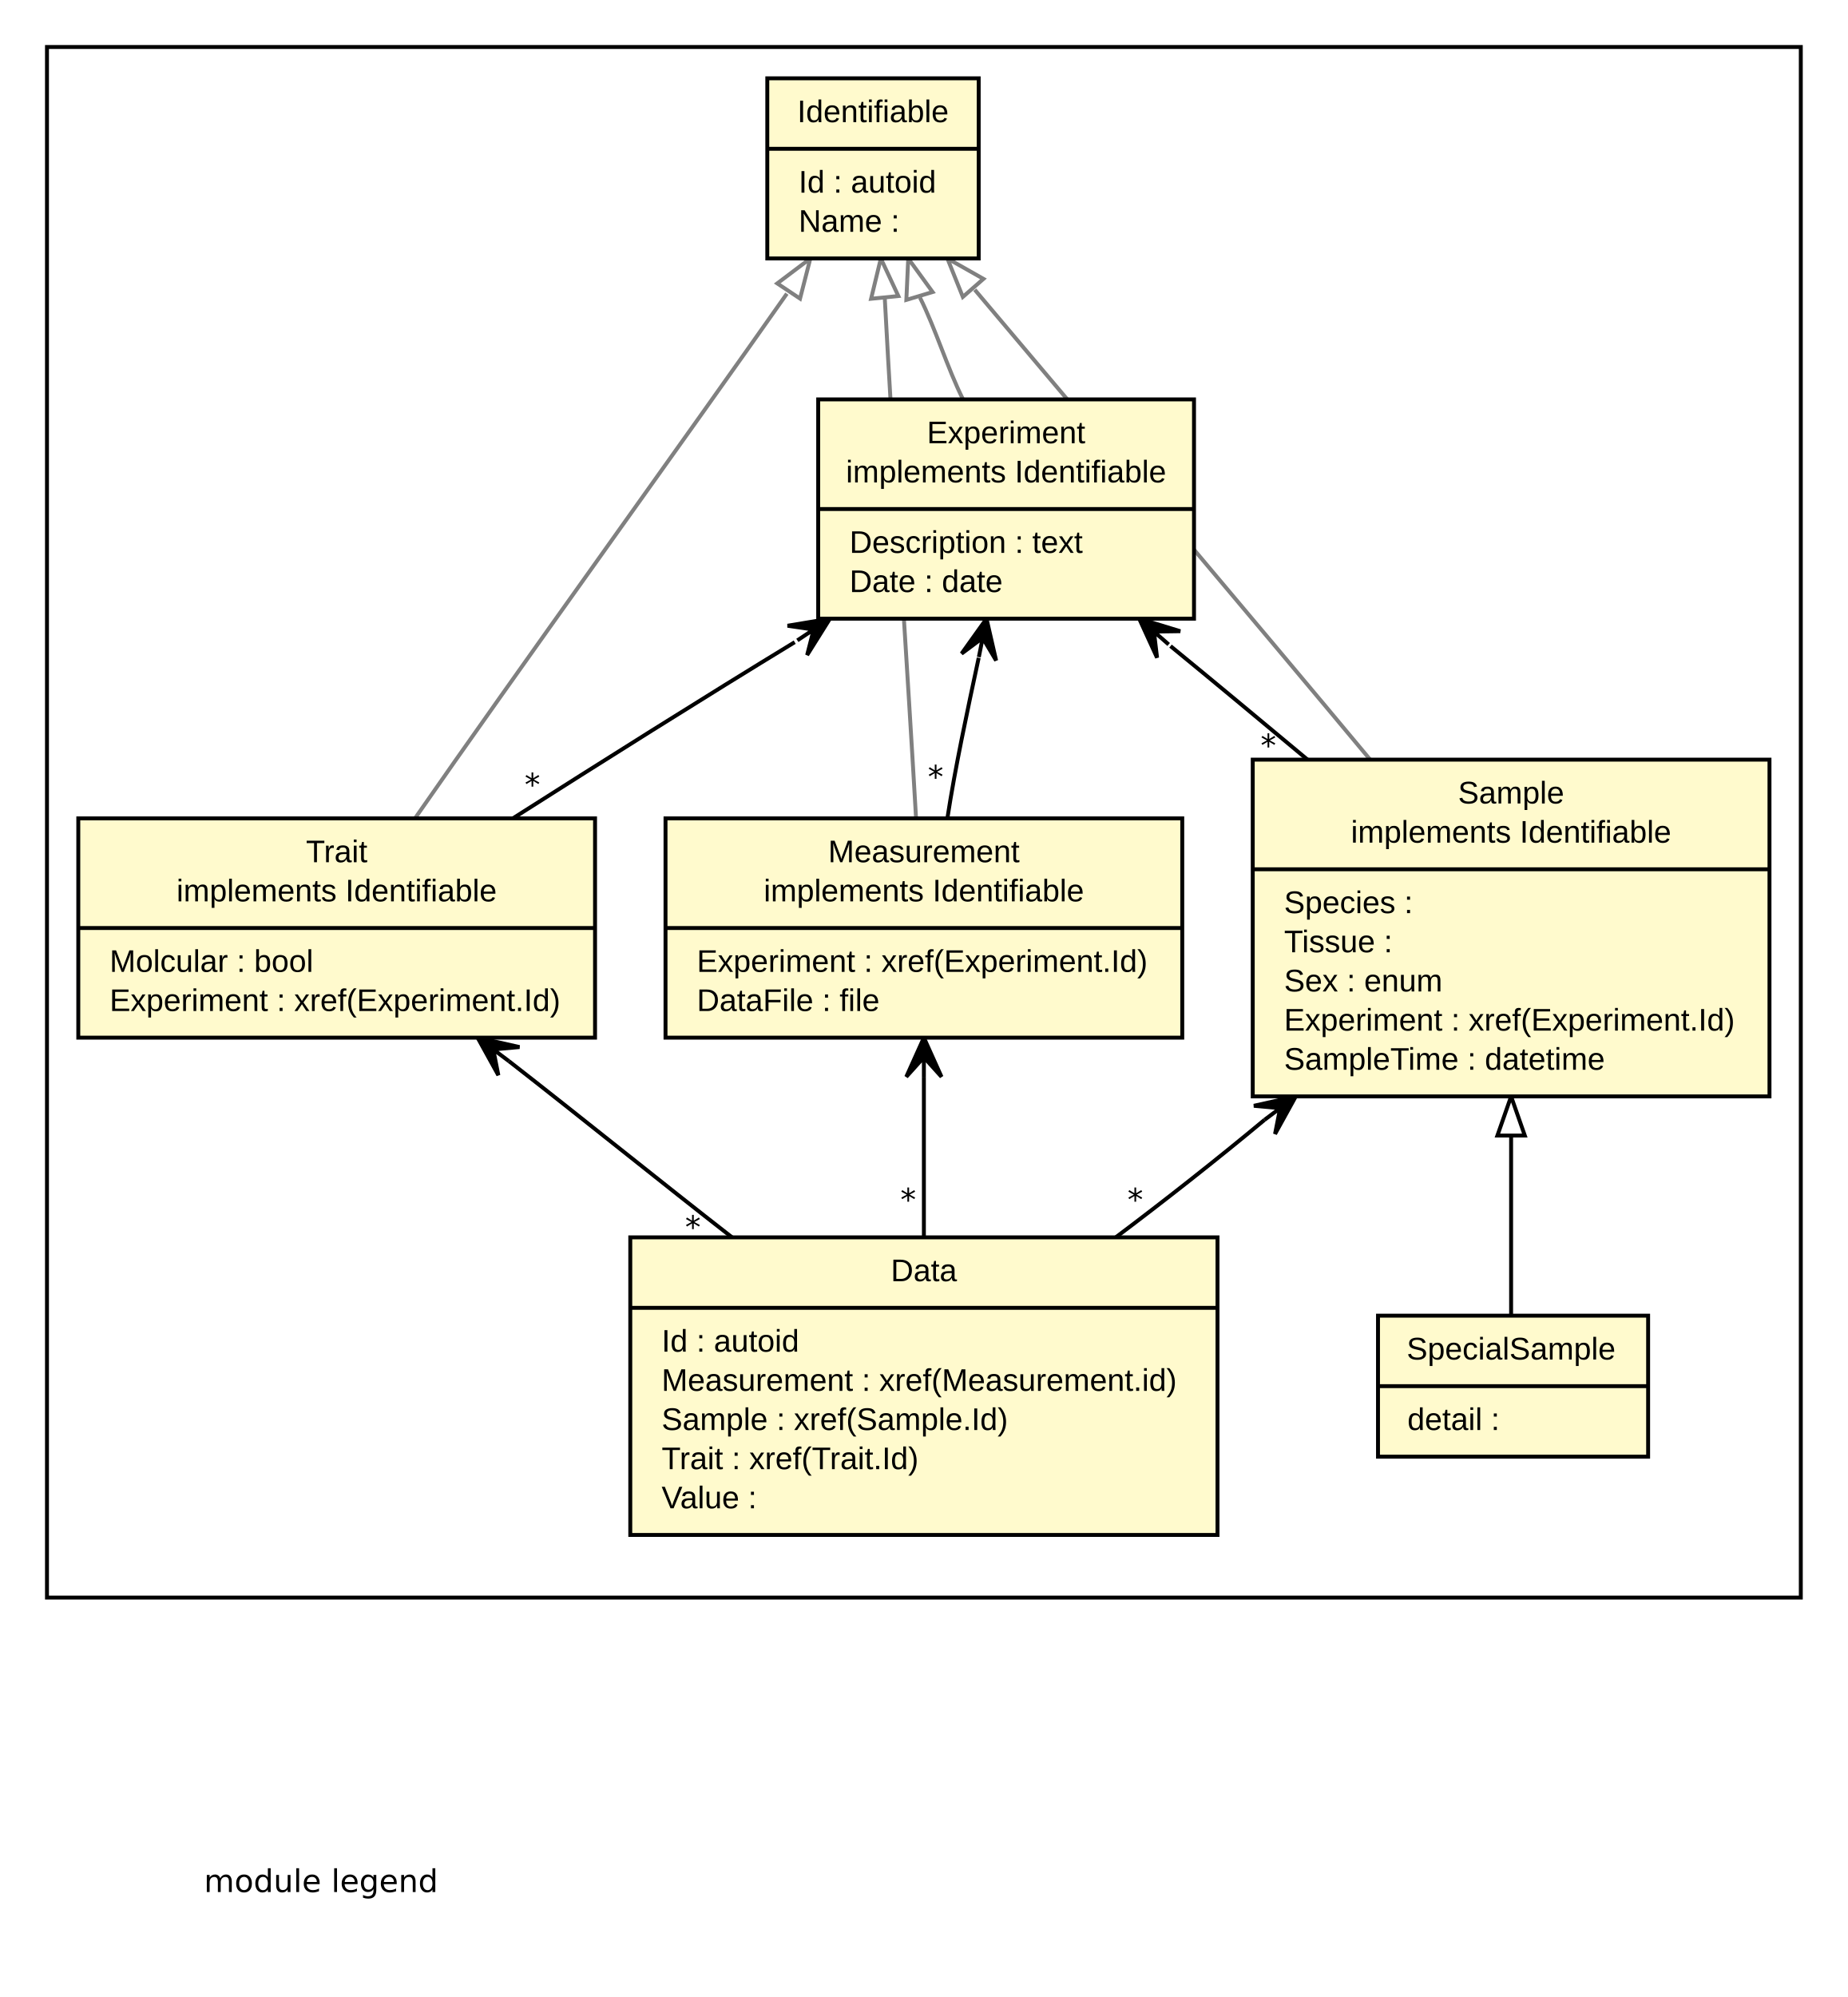
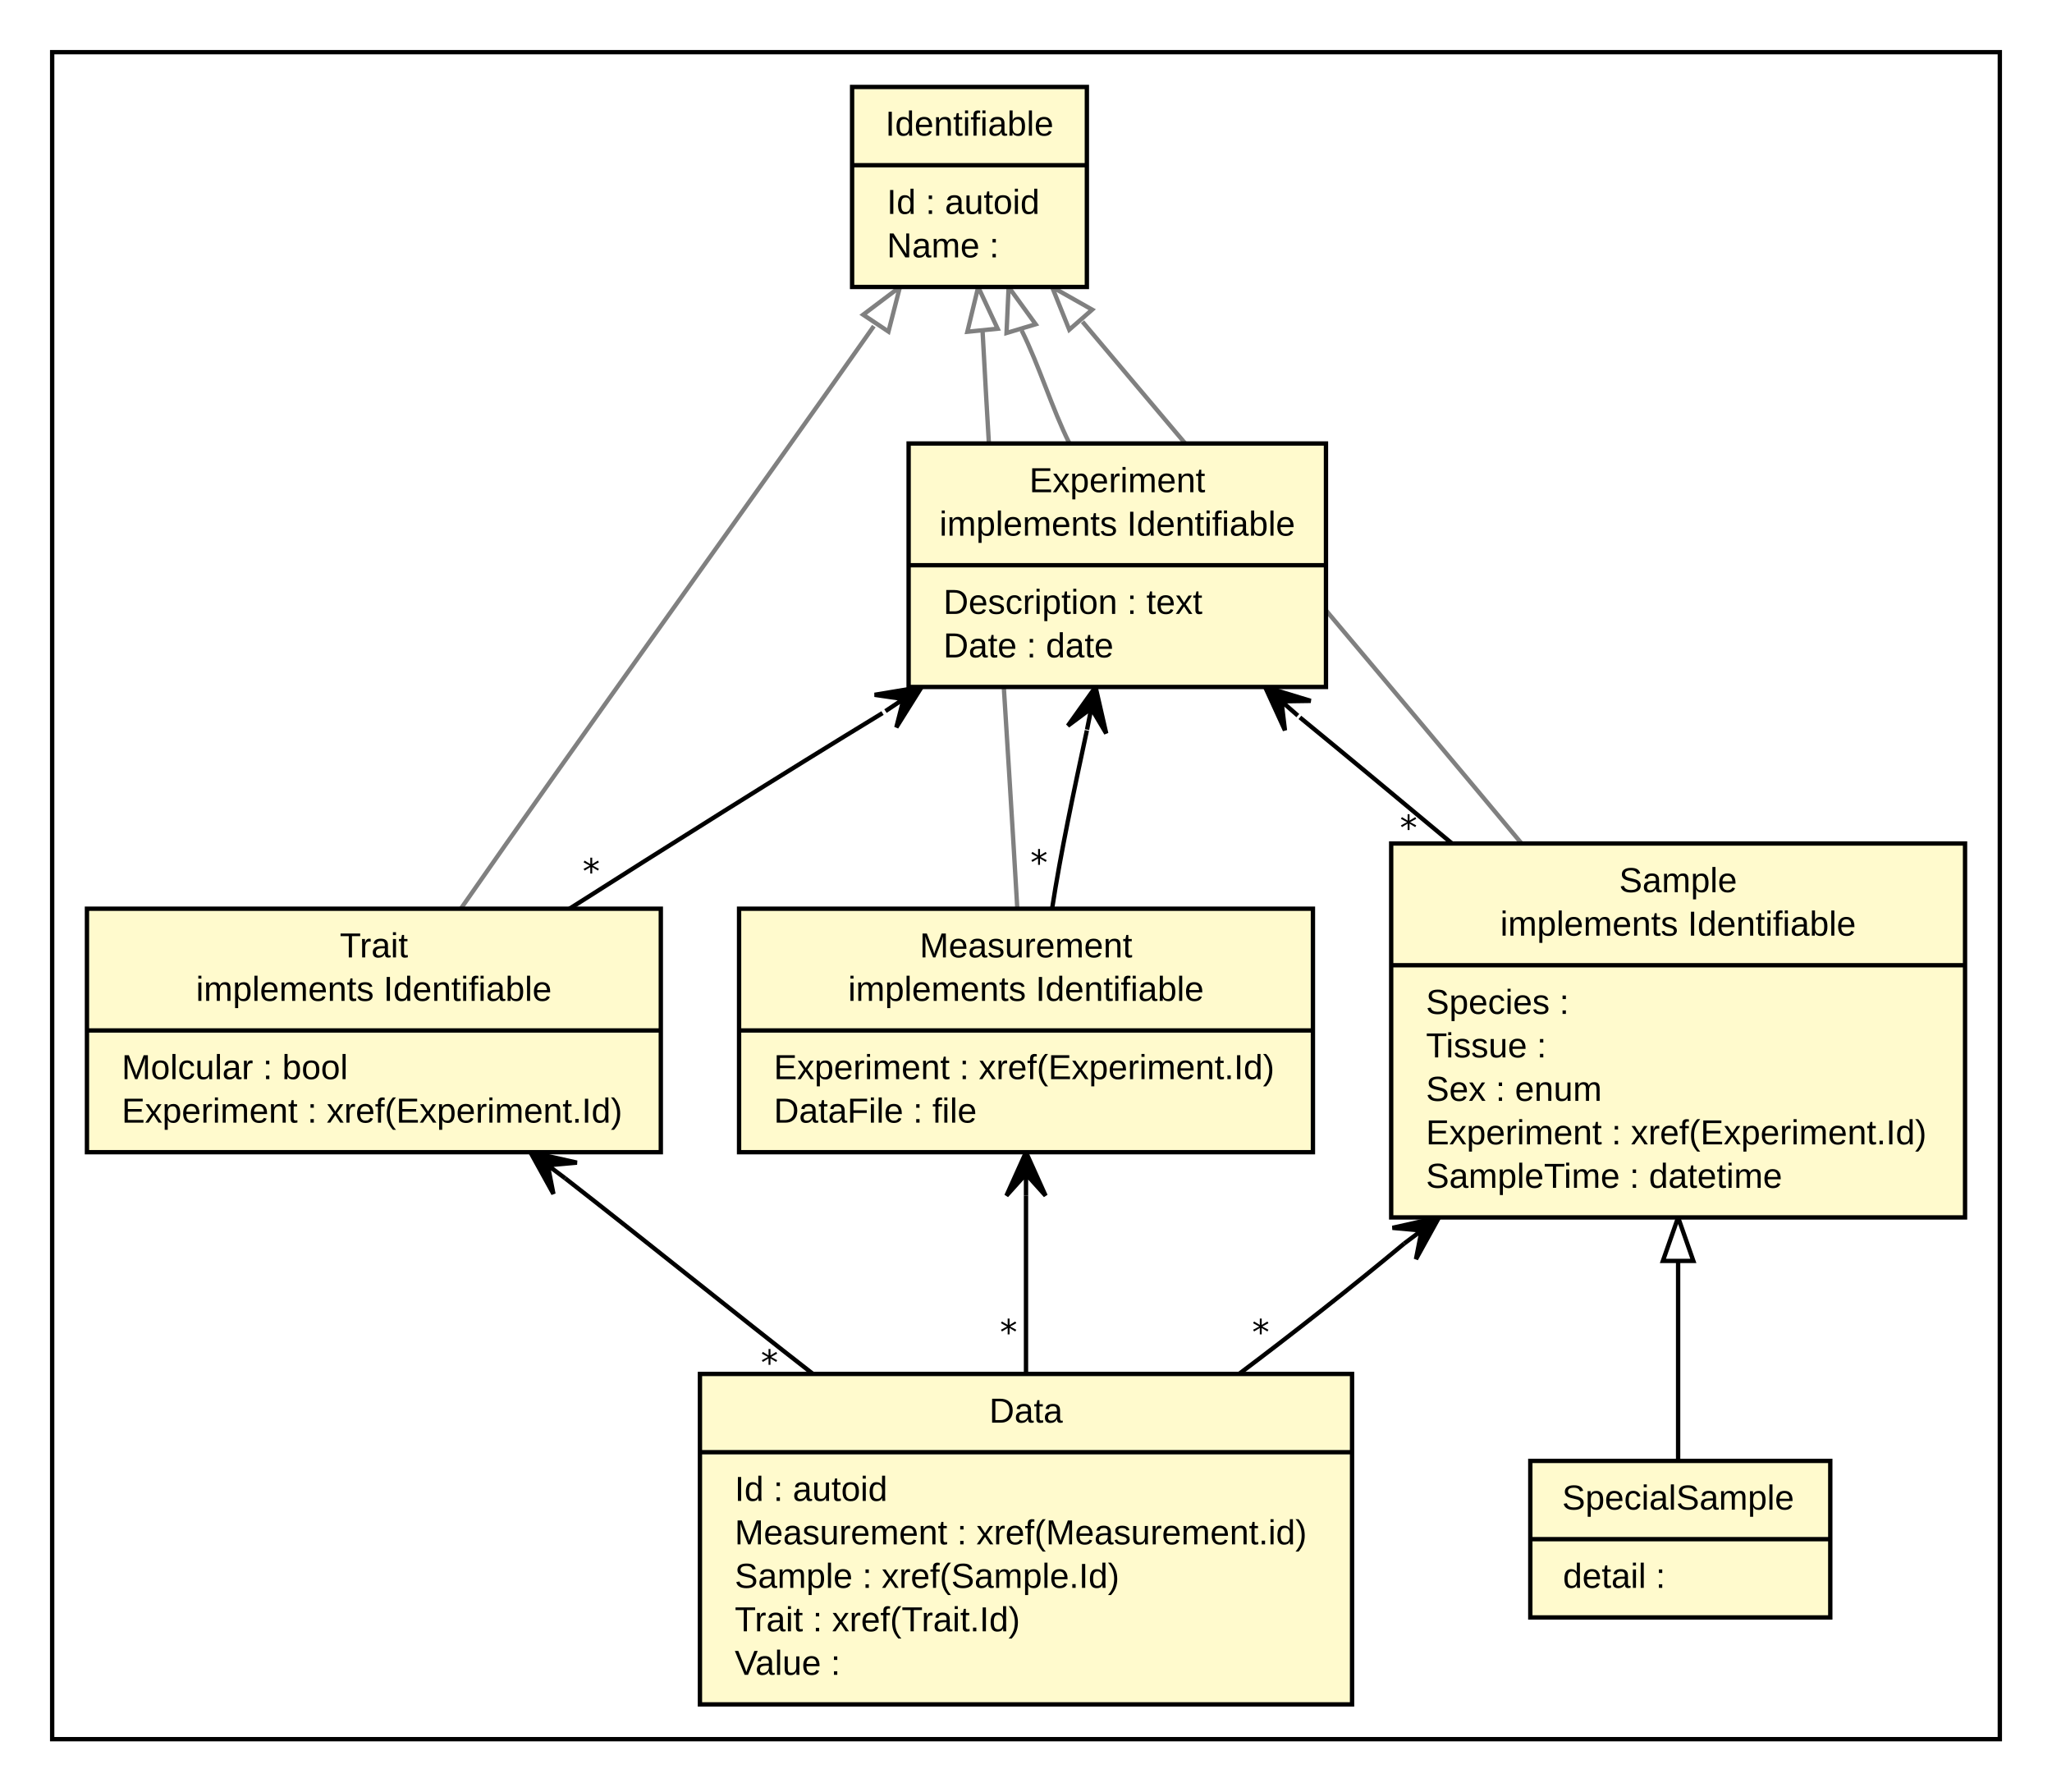
- <svg xmlns="http://www.w3.org/2000/svg" width="472pt" height="510pt" viewBox="0.00 0.00 472.00 510.00">
-   <g id="graph0" class="graph" transform="scale(1 1) rotate(0) translate(4 506)">
-     <polygon style="fill:white;stroke:white;" points="-4,4 -4,-506 468,-506 468,4 -4,4" />
+ <svg xmlns="http://www.w3.org/2000/svg" width="472pt" height="412pt" viewBox="0.00 0.00 472.00 412.00">
+   <g id="graph0" class="graph" transform="scale(1 1) rotate(0) translate(4 408)">
+     <polygon style="fill:white;stroke:white;" points="-4,4 -4,-408 468,-408 468,4 -4,4" />
    <g id="cluster2" class="cluster">
-       <polygon style="fill:none;stroke:white;" points="37,-16 37,-86 119,-86 119,-16 37,-16" />
-       <text text-anchor="middle" x="78" y="-22.8" style="font-family:Bitstream Vera Sans;font-size:8.00;">module legend</text>
+       <polygon style="fill:white;stroke:black;" points="8,-8 8,-396 456,-396 456,-8 8,-8" />
    </g>
-     <g id="cluster3" class="cluster">
-       <polygon style="fill:white;stroke:black;" points="8,-98 8,-494 456,-494 456,-98 8,-98" />
+     <g id="edge3" class="edge">
+       <path style="fill:none;stroke:grey;" d="M242,-306C238,-314 235,-324 231,-332" />
+       <polygon style="fill:none;stroke:grey;" points="227.521,-331.416 228,-342 234.226,-333.427 227.521,-331.416" />
    </g>
-     <g id="edge4" class="edge">
-       <path style="fill:none;stroke:grey;" d="M242,-404C238,-412 235,-422 231,-430" />
-       <polygon style="fill:none;stroke:grey;" points="227.521,-429.416 228,-440 234.226,-431.427 227.521,-429.416" />
+     <g id="edge5" class="edge">
+       <path style="fill:none;stroke:grey;" d="M346,-214C316,-250 272,-302 245,-334" />
+       <polygon style="fill:none;stroke:grey;" points="241.951,-332.169 238,-342 247.219,-336.779 241.951,-332.169" />
    </g>
-     <g id="edge6" class="edge">
-       <path style="fill:none;stroke:grey;" d="M346,-312C316,-348 272,-400 245,-432" />
-       <polygon style="fill:none;stroke:grey;" points="241.951,-430.169 238,-440 247.219,-434.779 241.951,-430.169" />
+     <g id="edge13" class="edge">
+       <path style="fill:none;stroke:black;" d="M330,-214C318,-224 306,-234 295,-243" />
+       <polygon style="fill:black;stroke:black;" points="287,-250 291.563,-240.028 290.763,-246.707 294.526,-243.415 294.526,-243.415 294.526,-243.415 290.763,-246.707 297.489,-246.802 287,-250 287,-250" />
+       <text text-anchor="middle" x="320" y="-214.8" style="font-family:Bitstream Vera Sans;font-size:8.00;">*</text>
    </g>
-     <g id="edge14" class="edge">
-       <path style="fill:none;stroke:black;" d="M330,-312C318,-322 306,-332 295,-341" />
-       <polygon style="fill:black;stroke:black;" points="287,-348 291.563,-338.028 290.763,-344.707 294.526,-341.415 294.526,-341.415 294.526,-341.415 290.763,-344.707 297.489,-344.802 287,-348 287,-348" />
-       <text text-anchor="middle" x="320" y="-312.8" style="font-family:Bitstream Vera Sans;font-size:8.00;">*</text>
+     <g id="edge11" class="edge">
+       <path style="fill:none;stroke:black;" d="M382,-72C382,-84 382,-102 382,-118" />
+       <polygon style="fill:none;stroke:black;" points="378.5,-118 382,-128 385.5,-118 378.5,-118" />
    </g>
-     <g id="edge12" class="edge">
-       <path style="fill:none;stroke:black;" d="M382,-170C382,-182 382,-200 382,-216" />
-       <polygon style="fill:none;stroke:black;" points="378.5,-216 382,-226 385.5,-216 378.5,-216" />
+     <g id="edge7" class="edge">
+       <path style="fill:none;stroke:grey;" d="M102,-199C127,-235 171,-296 197,-333" />
+       <polygon style="fill:none;stroke:grey;" points="194.541,-335.621 203,-342 200.365,-331.738 194.541,-335.621" />
    </g>
-     <g id="edge8" class="edge">
-       <path style="fill:none;stroke:grey;" d="M102,-297C127,-333 171,-394 197,-431" />
-       <polygon style="fill:none;stroke:grey;" points="194.541,-433.621 203,-440 200.365,-429.738 194.541,-433.621" />
+     <g id="edge15" class="edge">
+       <path style="fill:none;stroke:black;" d="M127,-199C149,-213 176,-230 199,-244" />
+       <polygon style="fill:black;stroke:black;" points="208,-250 197.183,-248.197 203.84,-247.226 199.679,-244.453 199.679,-244.453 199.679,-244.453 203.84,-247.226 202.176,-240.709 208,-250 208,-250" />
+       <text text-anchor="middle" x="132" y="-204.8" style="font-family:Bitstream Vera Sans;font-size:8.00;">*</text>
    </g>
-     <g id="edge16" class="edge">
-       <path style="fill:none;stroke:black;" d="M127,-297C149,-311 176,-328 199,-342" />
-       <polygon style="fill:black;stroke:black;" points="208,-348 197.183,-346.197 203.84,-345.226 199.679,-342.453 199.679,-342.453 199.679,-342.453 203.84,-345.226 202.176,-338.709 208,-348 208,-348" />
-       <text text-anchor="middle" x="132" y="-302.8" style="font-family:Bitstream Vera Sans;font-size:8.00;">*</text>
+     <g id="edge9" class="edge">
+       <path style="fill:none;stroke:grey;" d="M230,-199C228,-234 224,-294 222,-332" />
+       <polygon style="fill:none;stroke:grey;" points="218.512,-331.701 221,-342 225.478,-332.398 218.512,-331.701" />
    </g>
-     <g id="edge10" class="edge">
-       <path style="fill:none;stroke:grey;" d="M230,-297C228,-332 224,-392 222,-430" />
-       <polygon style="fill:none;stroke:grey;" points="218.512,-429.701 221,-440 225.478,-430.398 218.512,-429.701" />
+     <g id="edge17" class="edge">
+       <path style="fill:none;stroke:black;" d="M238,-199C240,-212 243,-226 246,-240" />
+       <polygon style="fill:black;stroke:black;" points="248,-250 241.626,-241.077 247.019,-245.097 246.039,-240.194 246.039,-240.194 246.039,-240.194 247.019,-245.097 250.451,-239.312 248,-250 248,-250" />
+       <text text-anchor="middle" x="235" y="-206.8" style="font-family:Bitstream Vera Sans;font-size:8.00;">*</text>
    </g>
-     <g id="edge18" class="edge">
-       <path style="fill:none;stroke:black;" d="M238,-297C240,-310 243,-324 246,-338" />
-       <polygon style="fill:black;stroke:black;" points="248,-348 241.626,-339.077 247.019,-343.097 246.039,-338.194 246.039,-338.194 246.039,-338.194 247.019,-343.097 250.451,-337.312 248,-348 248,-348" />
-       <text text-anchor="middle" x="235" y="-304.8" style="font-family:Bitstream Vera Sans;font-size:8.00;">*</text>
+     <g id="edge21" class="edge">
+       <path style="fill:none;stroke:black;" d="M281,-92C293,-101 307,-112 319,-122" />
+       <polygon style="fill:black;stroke:black;" points="327,-128 316.3,-125.6 323,-125 319,-122 319,-122 319,-122 323,-125 321.7,-118.4 327,-128 327,-128" />
+       <text text-anchor="middle" x="286" y="-98.8" style="font-family:Bitstream Vera Sans;font-size:8.00;">*</text>
    </g>
-     <g id="edge22" class="edge">
-       <path style="fill:none;stroke:black;" d="M281,-190C293,-199 307,-210 319,-220" />
-       <polygon style="fill:black;stroke:black;" points="327,-226 316.3,-223.6 323,-223 319,-220 319,-220 319,-220 323,-223 321.7,-216.4 327,-226 327,-226" />
-       <text text-anchor="middle" x="286" y="-196.8" style="font-family:Bitstream Vera Sans;font-size:8.00;">*</text>
+     <g id="edge23" class="edge">
+       <path style="fill:none;stroke:black;" d="M183,-92C165,-106 144,-123 126,-137" />
+       <polygon style="fill:black;stroke:black;" points="118,-143 123.3,-133.4 122,-140 126,-137 126,-137 126,-137 122,-140 128.7,-140.6 118,-143 118,-143" />
+       <text text-anchor="middle" x="173" y="-91.8" style="font-family:Bitstream Vera Sans;font-size:8.00;">*</text>
    </g>
-     <g id="edge24" class="edge">
-       <path style="fill:none;stroke:black;" d="M183,-190C165,-204 144,-221 126,-235" />
-       <polygon style="fill:black;stroke:black;" points="118,-241 123.3,-231.4 122,-238 126,-235 126,-235 126,-235 122,-238 128.7,-238.6 118,-241 118,-241" />
-       <text text-anchor="middle" x="173" y="-189.8" style="font-family:Bitstream Vera Sans;font-size:8.00;">*</text>
+     <g id="edge19" class="edge">
+       <path style="fill:none;stroke:black;" d="M232,-92C232,-105 232,-120 232,-133" />
+       <polygon style="fill:black;stroke:black;" points="232,-143 227.5,-133 232,-138 232,-133 232,-133 232,-133 232,-138 236.5,-133 232,-143 232,-143" />
+       <text text-anchor="middle" x="228" y="-98.8" style="font-family:Bitstream Vera Sans;font-size:8.00;">*</text>
    </g>
-     <g id="edge20" class="edge">
-       <path style="fill:none;stroke:black;" d="M232,-190C232,-203 232,-218 232,-231" />
-       <polygon style="fill:black;stroke:black;" points="232,-241 227.5,-231 232,-236 232,-231 232,-231 232,-231 232,-236 236.5,-231 232,-241 232,-241" />
-       <text text-anchor="middle" x="228" y="-196.8" style="font-family:Bitstream Vera Sans;font-size:8.00;">*</text>
+     <g id="node2" class="node">
+       <polygon style="fill:#fffacd;stroke:black;" points="192,-342 192,-388 246,-388 246,-342 192,-342" />
+       <text text-anchor="middle" x="219" y="-376.8" style="font-family:Arial;font-size:8.00;">Identifiable</text>
+       <polyline style="fill:none;stroke:black;" points="192,-370 246,-370 " />
+       <text text-anchor="start" x="200" y="-358.8" style="font-family:Arial;font-size:8.00;">Id : autoid</text>
+       <text text-anchor="start" x="200" y="-348.8" style="font-family:Arial;font-size:8.00;">Name : </text>
    </g>
-     <g id="node2" class="node" />
+     <g id="node3" class="node">
+       <polygon style="fill:#fffacd;stroke:black;" points="205,-250 205,-306 301,-306 301,-250 205,-250" />
+       <text text-anchor="middle" x="253" y="-294.8" style="font-family:Arial;font-size:8.00;">Experiment</text>
+       <text text-anchor="middle" x="253" y="-284.8" style="font-family:Arial;font-size:8.00;">implements Identifiable</text>
+       <polyline style="fill:none;stroke:black;" points="205,-278 301,-278 " />
+       <text text-anchor="start" x="213" y="-266.8" style="font-family:Arial;font-size:8.00;">Description : text</text>
+       <text text-anchor="start" x="213" y="-256.8" style="font-family:Arial;font-size:8.00;">Date : date</text>
+     </g>
    <g id="node4" class="node">
-       <polygon style="fill:#fffacd;stroke:black;" points="192,-440 192,-486 246,-486 246,-440 192,-440" />
-       <text text-anchor="middle" x="219" y="-474.8" style="font-family:Arial;font-size:8.00;">Identifiable</text>
-       <polyline style="fill:none;stroke:black;" points="192,-468 246,-468 " />
-       <text text-anchor="start" x="200" y="-456.8" style="font-family:Arial;font-size:8.00;">Id : autoid</text>
-       <text text-anchor="start" x="200" y="-446.8" style="font-family:Arial;font-size:8.00;">Name : </text>
+       <polygon style="fill:#fffacd;stroke:black;" points="316,-128 316,-214 448,-214 448,-128 316,-128" />
+       <text text-anchor="middle" x="382" y="-202.8" style="font-family:Arial;font-size:8.00;">Sample</text>
+       <text text-anchor="middle" x="382" y="-192.8" style="font-family:Arial;font-size:8.00;">implements Identifiable</text>
+       <polyline style="fill:none;stroke:black;" points="316,-186 448,-186 " />
+       <text text-anchor="start" x="324" y="-174.8" style="font-family:Arial;font-size:8.00;">Species : </text>
+       <text text-anchor="start" x="324" y="-164.8" style="font-family:Arial;font-size:8.00;">Tissue : </text>
+       <text text-anchor="start" x="324" y="-154.8" style="font-family:Arial;font-size:8.00;">Sex : enum</text>
+       <text text-anchor="start" x="324" y="-144.8" style="font-family:Arial;font-size:8.00;">Experiment : xref(Experiment.Id)</text>
+       <text text-anchor="start" x="324" y="-134.8" style="font-family:Arial;font-size:8.00;">SampleTime : datetime</text>
    </g>
    <g id="node5" class="node">
-       <polygon style="fill:#fffacd;stroke:black;" points="205,-348 205,-404 301,-404 301,-348 205,-348" />
-       <text text-anchor="middle" x="253" y="-392.8" style="font-family:Arial;font-size:8.00;">Experiment</text>
-       <text text-anchor="middle" x="253" y="-382.8" style="font-family:Arial;font-size:8.00;">implements Identifiable</text>
-       <polyline style="fill:none;stroke:black;" points="205,-376 301,-376 " />
-       <text text-anchor="start" x="213" y="-364.8" style="font-family:Arial;font-size:8.00;">Description : text</text>
-       <text text-anchor="start" x="213" y="-354.8" style="font-family:Arial;font-size:8.00;">Date : date</text>
+       <polygon style="fill:#fffacd;stroke:black;" points="348,-36 348,-72 417,-72 417,-36 348,-36" />
+       <text text-anchor="middle" x="382" y="-60.8" style="font-family:Arial;font-size:8.00;">SpecialSample</text>
+       <polyline style="fill:none;stroke:black;" points="348,-54 417,-54 " />
+       <text text-anchor="start" x="355.5" y="-42.8" style="font-family:Arial;font-size:8.00;">detail : </text>
    </g>
    <g id="node6" class="node">
-       <polygon style="fill:#fffacd;stroke:black;" points="316,-226 316,-312 448,-312 448,-226 316,-226" />
-       <text text-anchor="middle" x="382" y="-300.8" style="font-family:Arial;font-size:8.00;">Sample</text>
-       <text text-anchor="middle" x="382" y="-290.8" style="font-family:Arial;font-size:8.00;">implements Identifiable</text>
-       <polyline style="fill:none;stroke:black;" points="316,-284 448,-284 " />
-       <text text-anchor="start" x="324" y="-272.8" style="font-family:Arial;font-size:8.00;">Species : </text>
-       <text text-anchor="start" x="324" y="-262.8" style="font-family:Arial;font-size:8.00;">Tissue : </text>
-       <text text-anchor="start" x="324" y="-252.8" style="font-family:Arial;font-size:8.00;">Sex : enum</text>
-       <text text-anchor="start" x="324" y="-242.8" style="font-family:Arial;font-size:8.00;">Experiment : xref(Experiment.Id)</text>
-       <text text-anchor="start" x="324" y="-232.8" style="font-family:Arial;font-size:8.00;">SampleTime : datetime</text>
+       <polygon style="fill:#fffacd;stroke:black;" points="16,-143 16,-199 148,-199 148,-143 16,-143" />
+       <text text-anchor="middle" x="82" y="-187.8" style="font-family:Arial;font-size:8.00;">Trait</text>
+       <text text-anchor="middle" x="82" y="-177.8" style="font-family:Arial;font-size:8.00;">implements Identifiable</text>
+       <polyline style="fill:none;stroke:black;" points="16,-171 148,-171 " />
+       <text text-anchor="start" x="24" y="-159.8" style="font-family:Arial;font-size:8.00;">Molcular : bool</text>
+       <text text-anchor="start" x="24" y="-149.8" style="font-family:Arial;font-size:8.00;">Experiment : xref(Experiment.Id)</text>
    </g>
    <g id="node7" class="node">
-       <polygon style="fill:#fffacd;stroke:black;" points="348,-134 348,-170 417,-170 417,-134 348,-134" />
-       <text text-anchor="middle" x="382" y="-158.8" style="font-family:Arial;font-size:8.00;">SpecialSample</text>
-       <polyline style="fill:none;stroke:black;" points="348,-152 417,-152 " />
-       <text text-anchor="start" x="355.5" y="-140.8" style="font-family:Arial;font-size:8.00;">detail : </text>
+       <polygon style="fill:#fffacd;stroke:black;" points="166,-143 166,-199 298,-199 298,-143 166,-143" />
+       <text text-anchor="middle" x="232" y="-187.8" style="font-family:Arial;font-size:8.00;">Measurement</text>
+       <text text-anchor="middle" x="232" y="-177.8" style="font-family:Arial;font-size:8.00;">implements Identifiable</text>
+       <polyline style="fill:none;stroke:black;" points="166,-171 298,-171 " />
+       <text text-anchor="start" x="174" y="-159.8" style="font-family:Arial;font-size:8.00;">Experiment : xref(Experiment.Id)</text>
+       <text text-anchor="start" x="174" y="-149.8" style="font-family:Arial;font-size:8.00;">DataFile : file</text>
    </g>
    <g id="node8" class="node">
-       <polygon style="fill:#fffacd;stroke:black;" points="16,-241 16,-297 148,-297 148,-241 16,-241" />
-       <text text-anchor="middle" x="82" y="-285.8" style="font-family:Arial;font-size:8.00;">Trait</text>
-       <text text-anchor="middle" x="82" y="-275.8" style="font-family:Arial;font-size:8.00;">implements Identifiable</text>
-       <polyline style="fill:none;stroke:black;" points="16,-269 148,-269 " />
-       <text text-anchor="start" x="24" y="-257.8" style="font-family:Arial;font-size:8.00;">Molcular : bool</text>
-       <text text-anchor="start" x="24" y="-247.8" style="font-family:Arial;font-size:8.00;">Experiment : xref(Experiment.Id)</text>
+       <polygon style="fill:#fffacd;stroke:black;" points="157,-16 157,-92 307,-92 307,-16 157,-16" />
+       <text text-anchor="middle" x="232" y="-80.8" style="font-family:Arial;font-size:8.00;">Data</text>
+       <polyline style="fill:none;stroke:black;" points="157,-74 307,-74 " />
+       <text text-anchor="start" x="165" y="-62.8" style="font-family:Arial;font-size:8.00;">Id : autoid</text>
+       <text text-anchor="start" x="165" y="-52.8" style="font-family:Arial;font-size:8.00;">Measurement : xref(Measurement.id)</text>
+       <text text-anchor="start" x="165" y="-42.8" style="font-family:Arial;font-size:8.00;">Sample : xref(Sample.Id)</text>
+       <text text-anchor="start" x="165" y="-32.8" style="font-family:Arial;font-size:8.00;">Trait : xref(Trait.Id)</text>
+       <text text-anchor="start" x="165" y="-22.8" style="font-family:Arial;font-size:8.00;">Value : </text>
    </g>
-     <g id="node9" class="node">
-       <polygon style="fill:#fffacd;stroke:black;" points="166,-241 166,-297 298,-297 298,-241 166,-241" />
-       <text text-anchor="middle" x="232" y="-285.8" style="font-family:Arial;font-size:8.00;">Measurement</text>
-       <text text-anchor="middle" x="232" y="-275.8" style="font-family:Arial;font-size:8.00;">implements Identifiable</text>
-       <polyline style="fill:none;stroke:black;" points="166,-269 298,-269 " />
-       <text text-anchor="start" x="174" y="-257.8" style="font-family:Arial;font-size:8.00;">Experiment : xref(Experiment.Id)</text>
-       <text text-anchor="start" x="174" y="-247.8" style="font-family:Arial;font-size:8.00;">DataFile : file</text>
-     </g>
-     <g id="node10" class="node">
-       <polygon style="fill:#fffacd;stroke:black;" points="157,-114 157,-190 307,-190 307,-114 157,-114" />
-       <text text-anchor="middle" x="232" y="-178.8" style="font-family:Arial;font-size:8.00;">Data</text>
-       <polyline style="fill:none;stroke:black;" points="157,-172 307,-172 " />
-       <text text-anchor="start" x="165" y="-160.8" style="font-family:Arial;font-size:8.00;">Id : autoid</text>
-       <text text-anchor="start" x="165" y="-150.8" style="font-family:Arial;font-size:8.00;">Measurement : xref(Measurement.id)</text>
-       <text text-anchor="start" x="165" y="-140.8" style="font-family:Arial;font-size:8.00;">Sample : xref(Sample.Id)</text>
-       <text text-anchor="start" x="165" y="-130.8" style="font-family:Arial;font-size:8.00;">Trait : xref(Trait.Id)</text>
-       <text text-anchor="start" x="165" y="-120.8" style="font-family:Arial;font-size:8.00;">Value : </text>
-     </g>
-     <g id="node22" class="node" />
+     <g id="node20" class="node" />
  </g>
</svg>
